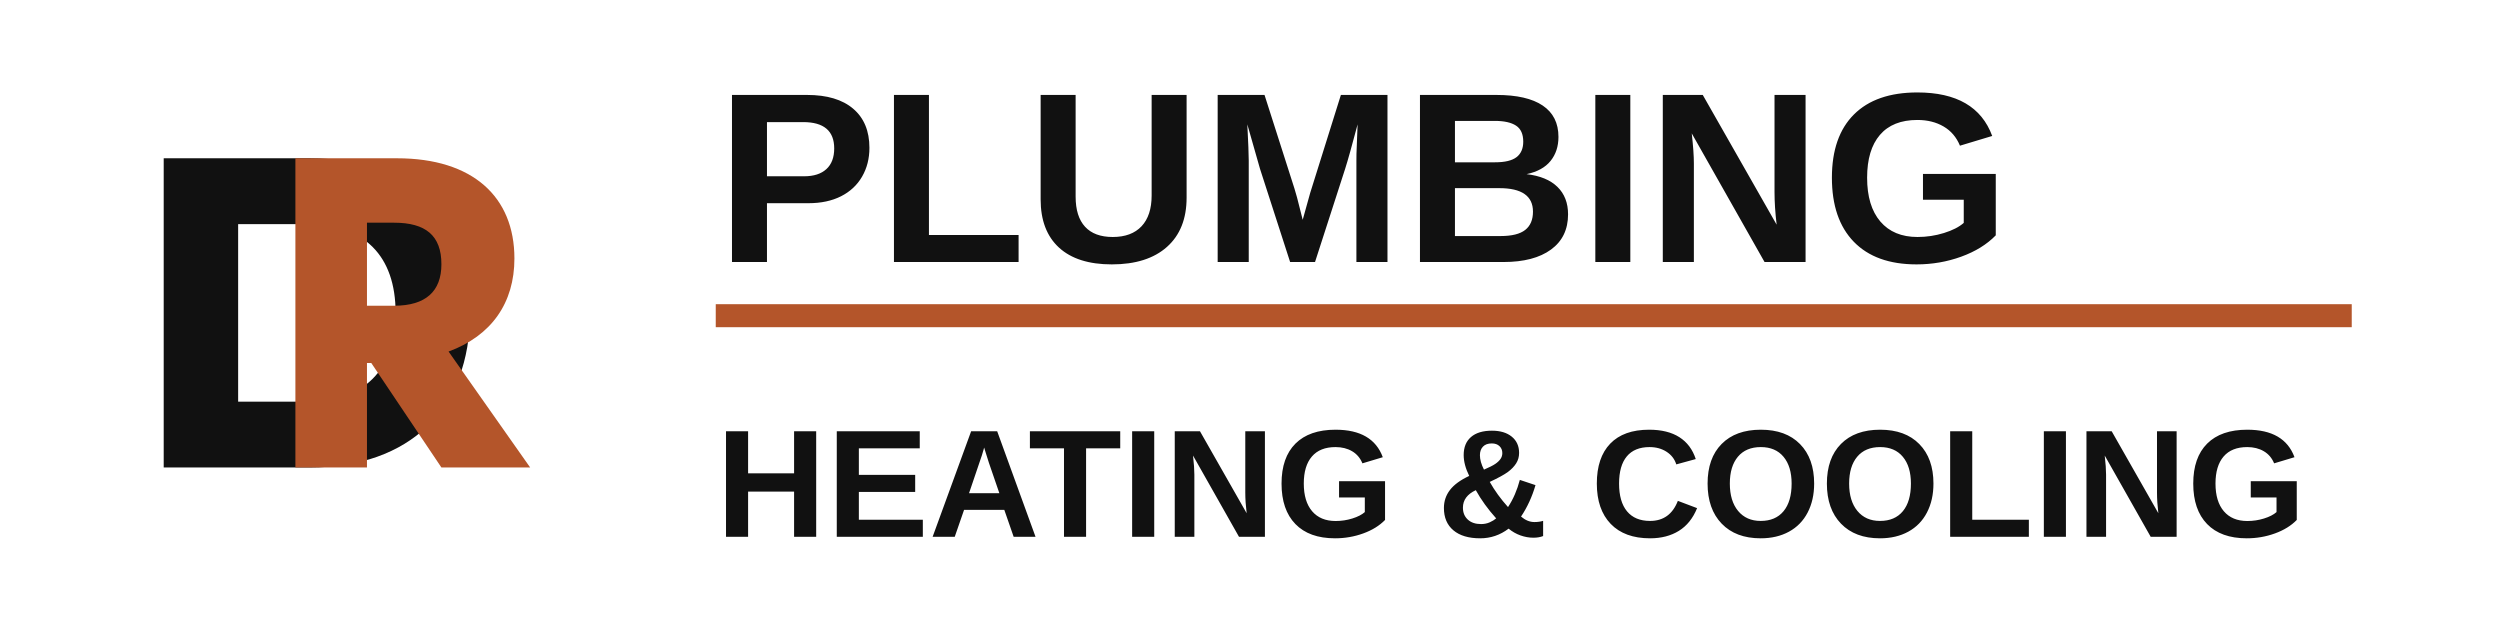
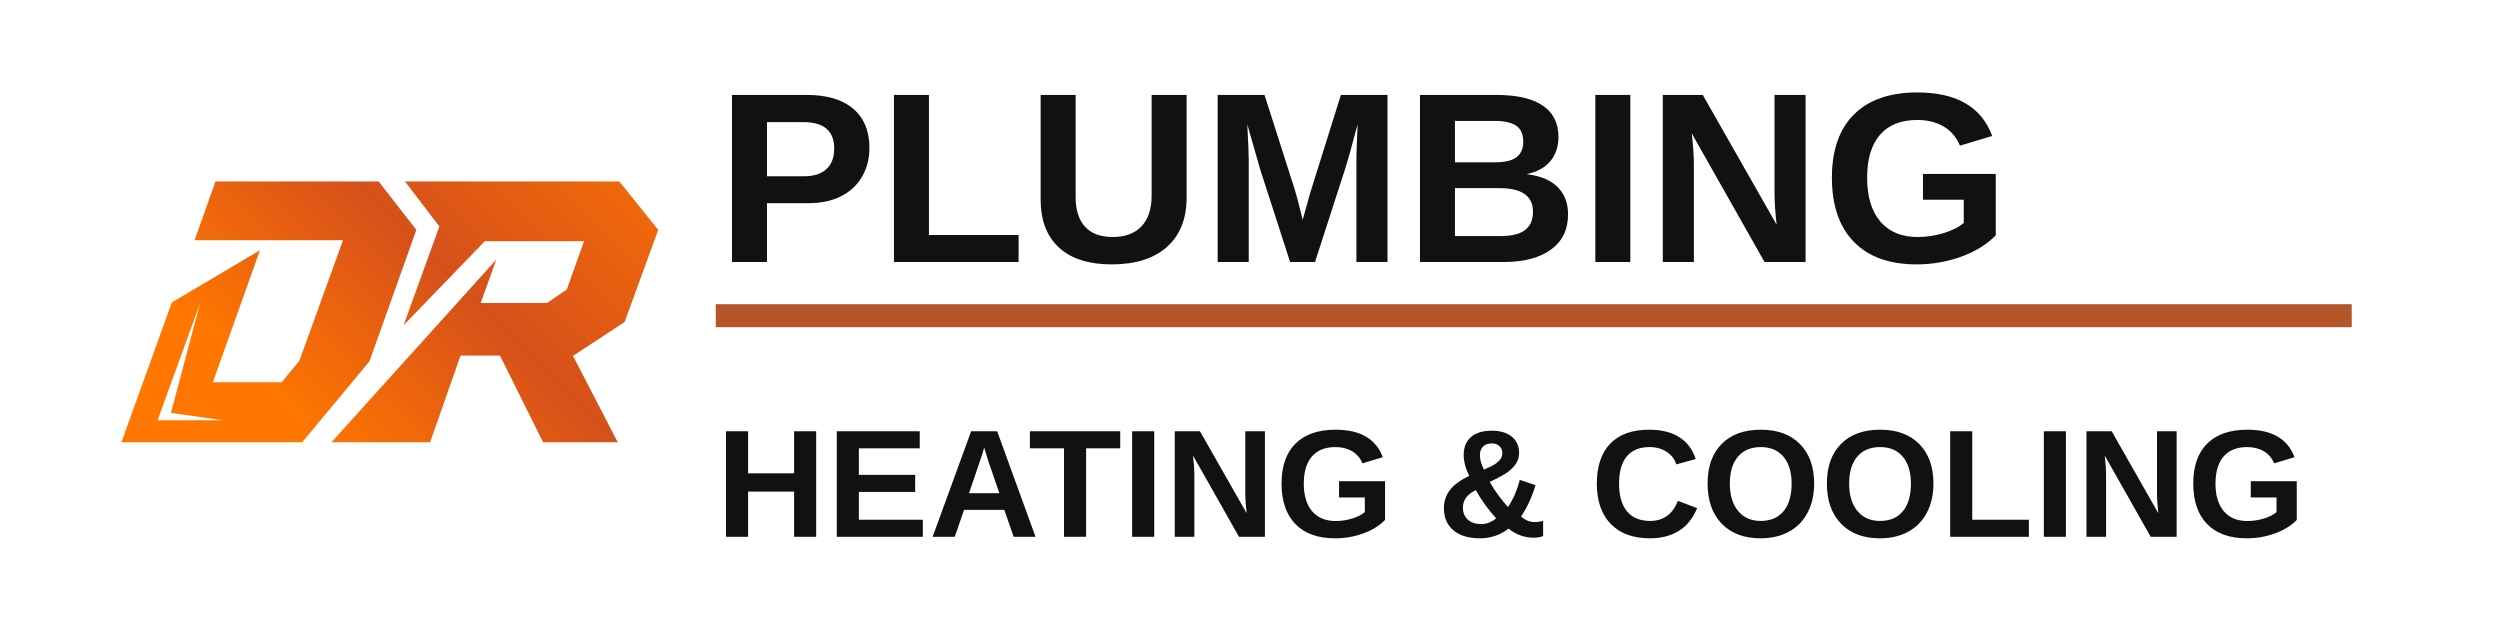
<svg xmlns="http://www.w3.org/2000/svg" width="1956" height="500" viewBox="0 0 1956 500" role="img" aria-labelledby="title description">
-   <g transform="translate(90 88) scale(1.12)">
-     <path fill="#111111" fill-rule="evenodd" d="M34 32h102c70 0 112 41 112 108s-42 108-112 108H34V32Zm52 46v124h48c40 0 62-22 62-62s-22-62-62-62H86Z" />
-     <path fill="#B4552A" fill-rule="evenodd" d="M126 32h71c53 0 82 27 82 70 0 31-16 54-46 65l57 81h-62l-49-73h-3v73h-50V32Zm50 45v58h19c22 0 33-10 33-29 0-20-11-29-33-29h-19Z" />
-   </g>
+   <defs>
+     <linearGradient id="g" gradientUnits="userSpaceOnUse" x1="72.927" y1="174.795" x2="315.609" y2="-67.888">
+       <stop offset="0" stop-color="#FF7700" />
+       <stop offset=".126" stop-color="#FF7700" />
+       <stop offset=".492" stop-color="#D6501B" />
+       <stop offset="1" stop-color="#FF7700" />
+     </linearGradient>
+   </defs>
+   <path transform="translate(95.000 141.971) scale(1.34422)" fill="url(#g)" d="M165.036 0.000L185.061 26.187L164.266 83.642L211.517 34.774L269.280 34.774L259.229 62.847L247.723 70.756L209.101 70.756L218.205 45.472L122.242 151.803L179.669 151.803L197.384 101.356L220.335 101.356L245.443 151.803L288.881 151.803L262.849 101.510L292.886 81.794L312.449 28.189L289.805 0.000ZM54.740 0.017L42.572 34.198L128.974 34.198L103.569 104.425L93.193 116.900L53.215 116.900L80.642 40.034L29.335 70.399L0.000 151.804L105.210 151.804L144.386 104.655L171.662 28.170L149.727 0.017ZM45.764 70.948L28.801 134.715L59.039 138.987L21.056 138.987Z" />
  <text x="560" y="205" fill="#111111" font-family="Arial, Helvetica, sans-serif" font-size="190" font-weight="900" lengthAdjust="spacingAndGlyphs" textLength="1280">PLUMBING</text>
  <rect x="560" y="238" width="1280" height="18" fill="#B4552A" />
  <text x="560" y="420" fill="#111111" font-family="Arial, Helvetica, sans-serif" font-size="120" font-weight="700" lengthAdjust="spacingAndGlyphs" textLength="1280">HEATING &amp; COOLING</text>
</svg>
